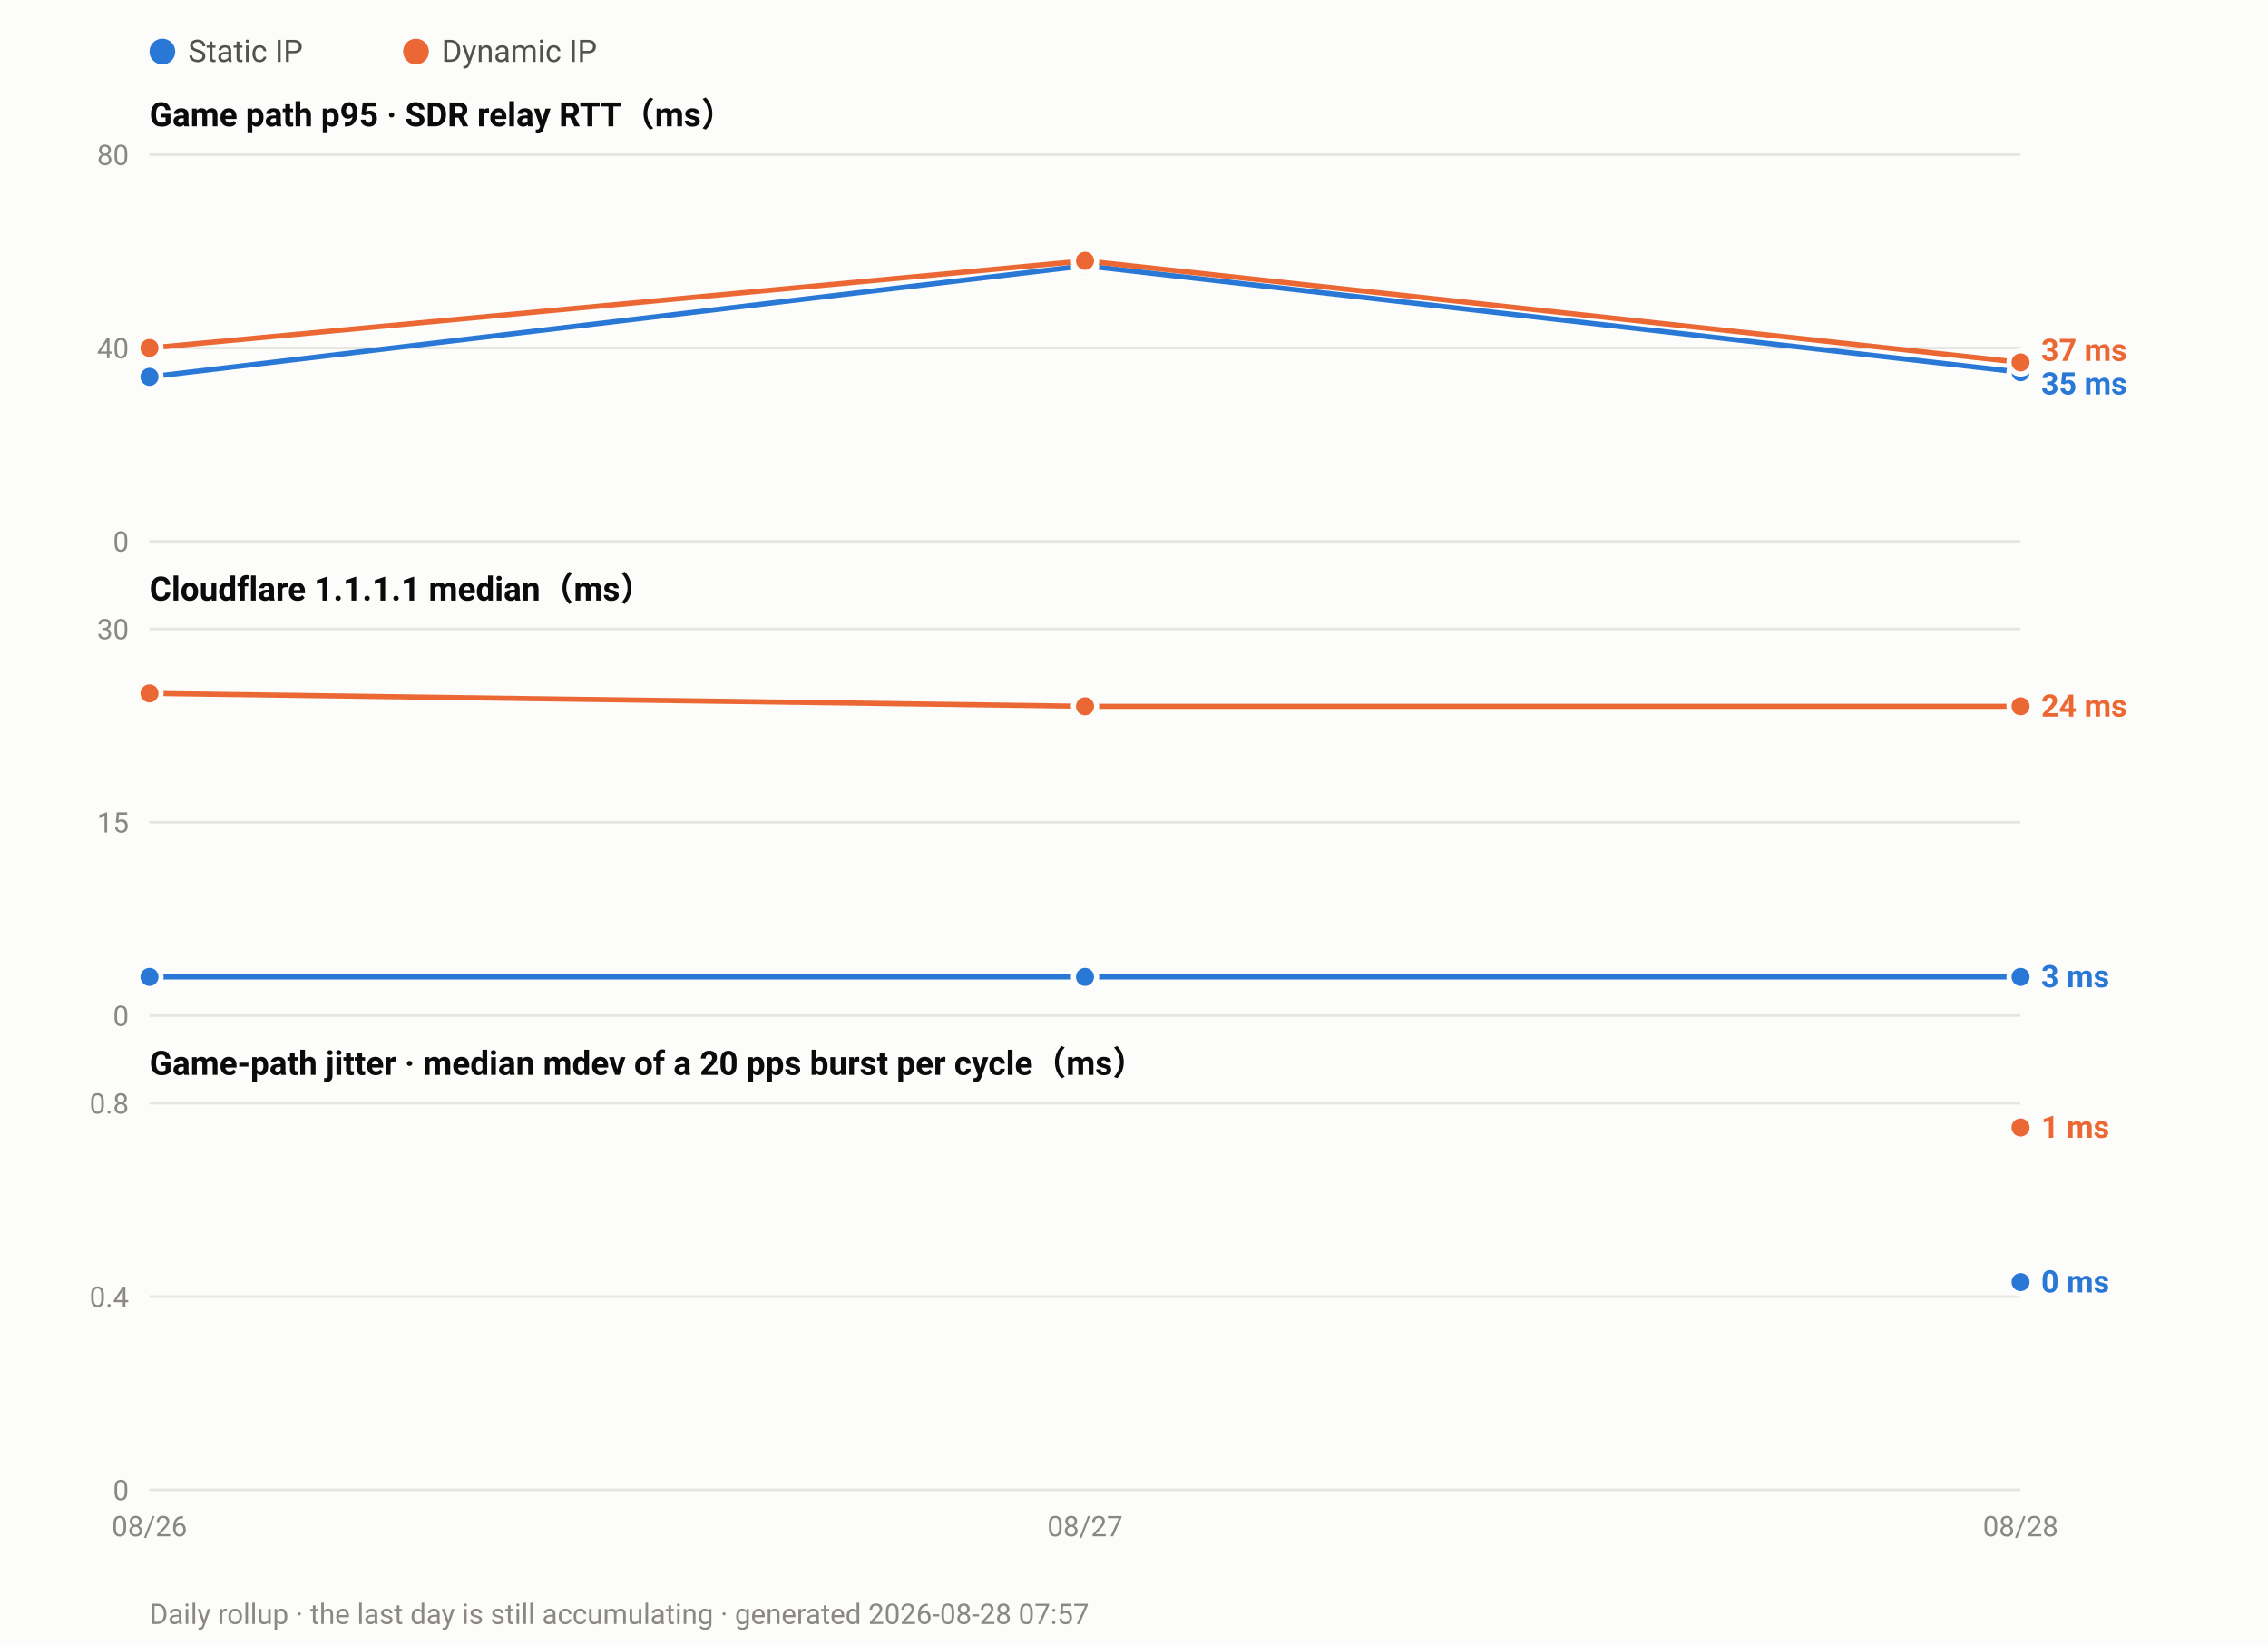
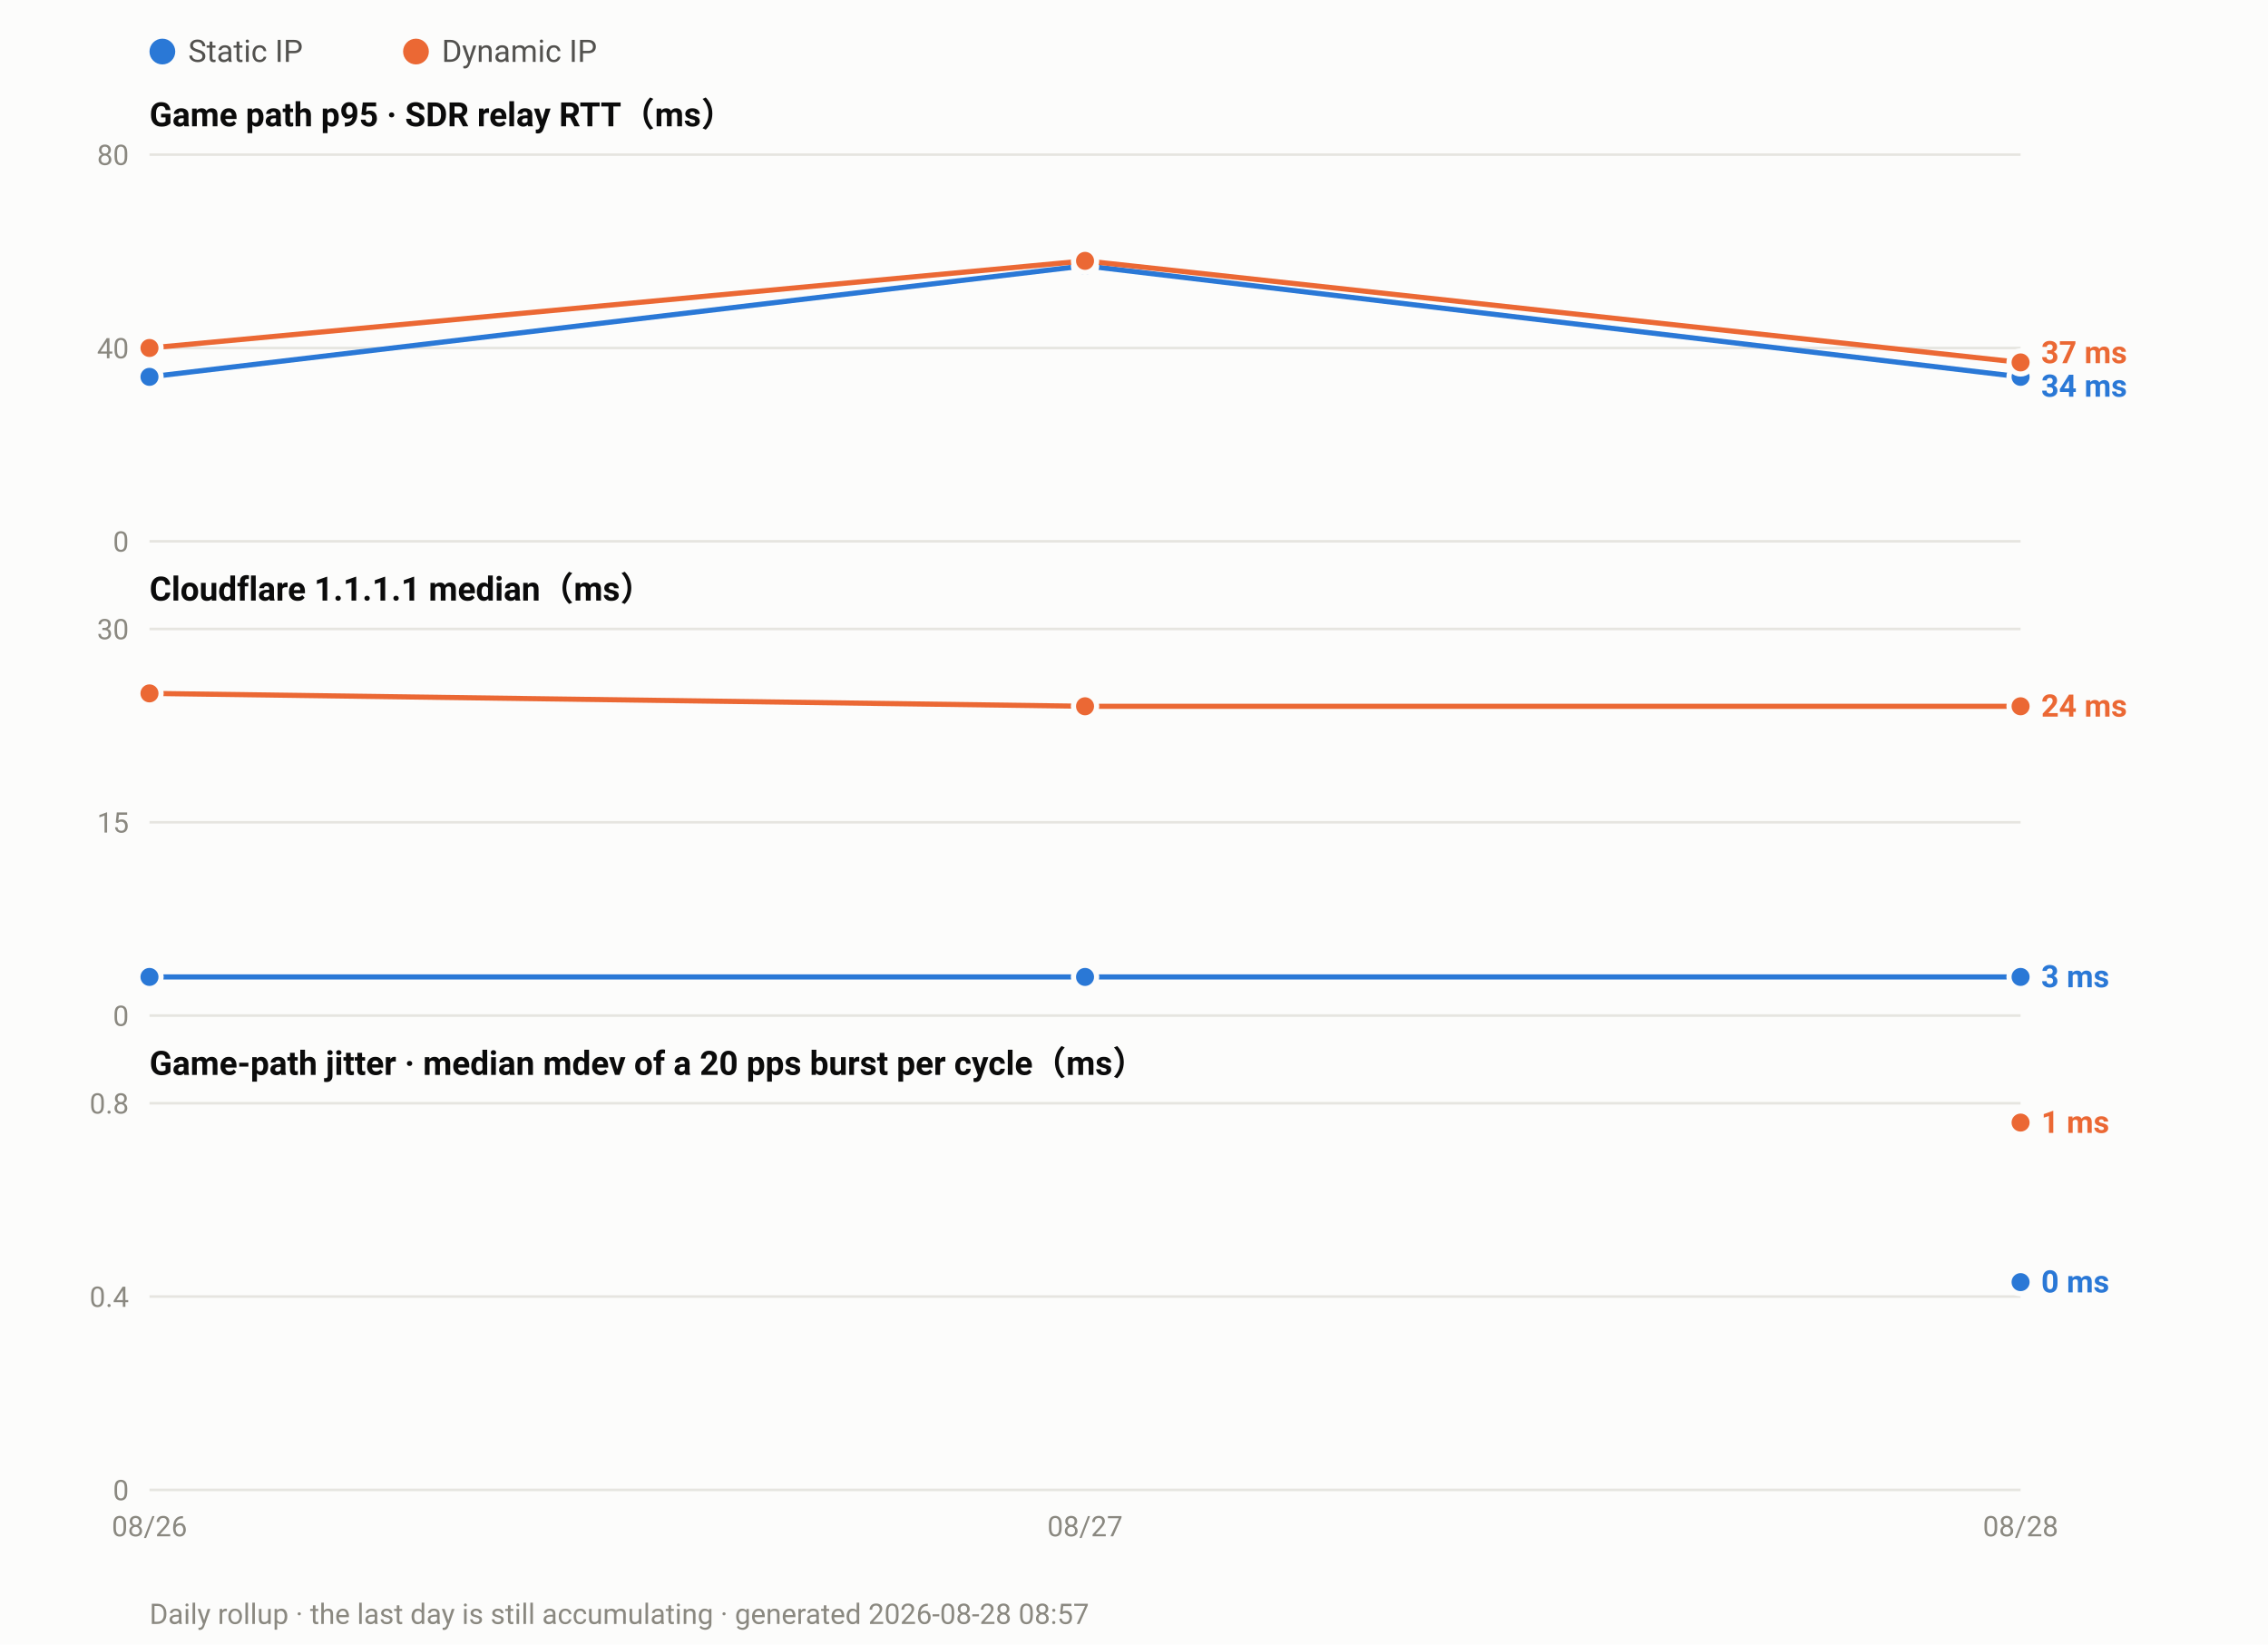
<svg xmlns="http://www.w3.org/2000/svg" width="880" height="638" viewBox="0 0 880 638" font-family="ui-sans-serif,-apple-system,Segoe UI,Roboto,Helvetica,Arial,sans-serif">
  <rect width="880" height="638" fill="#fcfcfb" />
  <circle cx="63.0" cy="20" r="5" fill="#2a78d6" />
  <text x="73.0" y="24" font-size="12" fill="#52514e">Static IP</text>
  <circle cx="161.4" cy="20" r="5" fill="#eb6834" />
  <text x="171.4" y="24" font-size="12" fill="#52514e">Dynamic IP</text>
  <text x="58" y="49.0" font-size="13" font-weight="600" fill="#0b0b0b">Game path p95 · SDR relay RTT（ms）</text>
  <line x1="58" y1="210.0" x2="784.0" y2="210.0" stroke="#e6e5e0" stroke-width="1" />
  <text x="50" y="214.0" font-size="11" text-anchor="end" fill="#8a8880">0</text>
  <line x1="58" y1="135.0" x2="784.0" y2="135.0" stroke="#e6e5e0" stroke-width="1" />
  <text x="50" y="139.0" font-size="11" text-anchor="end" fill="#8a8880">40</text>
  <line x1="58" y1="60.0" x2="784.0" y2="60.0" stroke="#e6e5e0" stroke-width="1" />
  <text x="50" y="64.0" font-size="11" text-anchor="end" fill="#8a8880">80</text>
-   <polyline fill="none" stroke="#2a78d6" stroke-width="2" stroke-linejoin="round" points="58.0,146.2 421.0,103.1 784.0,144.4" />
+   <polyline fill="none" stroke="#2a78d6" stroke-width="2" stroke-linejoin="round" points="58.0,146.2 421.0,103.1 784.0,146.2" />
  <circle cx="58.0" cy="146.2" r="4.5" fill="#2a78d6" stroke="#fcfcfb" stroke-width="2" />
  <circle cx="421.0" cy="103.1" r="4.5" fill="#2a78d6" stroke="#fcfcfb" stroke-width="2" />
-   <circle cx="784.0" cy="144.4" r="4.5" fill="#2a78d6" stroke="#fcfcfb" stroke-width="2" />
+   <circle cx="784.0" cy="146.2" r="4.5" fill="#2a78d6" stroke="#fcfcfb" stroke-width="2" />
  <polyline fill="none" stroke="#eb6834" stroke-width="2" stroke-linejoin="round" points="58.0,135.0 421.0,101.2 784.0,140.6" />
  <circle cx="58.0" cy="135.0" r="4.5" fill="#eb6834" stroke="#fcfcfb" stroke-width="2" />
  <circle cx="421.0" cy="101.2" r="4.5" fill="#eb6834" stroke="#fcfcfb" stroke-width="2" />
  <circle cx="784.0" cy="140.6" r="4.5" fill="#eb6834" stroke="#fcfcfb" stroke-width="2" />
-   <text x="792.0" y="140.0" font-size="12" font-weight="600" fill="#eb6834">37 ms</text>
-   <text x="792.0" y="153.0" font-size="12" font-weight="600" fill="#2a78d6">35 ms</text>
+   <text x="792.0" y="140.9" font-size="12" font-weight="600" fill="#eb6834">37 ms</text>
+   <text x="792.0" y="153.9" font-size="12" font-weight="600" fill="#2a78d6">34 ms</text>
  <text x="58" y="233.0" font-size="13" font-weight="600" fill="#0b0b0b">Cloudflare 1.1.1.1 median（ms）</text>
  <line x1="58" y1="394.0" x2="784.0" y2="394.0" stroke="#e6e5e0" stroke-width="1" />
  <text x="50" y="398.0" font-size="11" text-anchor="end" fill="#8a8880">0</text>
  <line x1="58" y1="319.0" x2="784.0" y2="319.0" stroke="#e6e5e0" stroke-width="1" />
  <text x="50" y="323.0" font-size="11" text-anchor="end" fill="#8a8880">15</text>
  <line x1="58" y1="244.0" x2="784.0" y2="244.0" stroke="#e6e5e0" stroke-width="1" />
  <text x="50" y="248.0" font-size="11" text-anchor="end" fill="#8a8880">30</text>
  <polyline fill="none" stroke="#2a78d6" stroke-width="2" stroke-linejoin="round" points="58.0,379.0 421.0,379.0 784.0,379.0" />
  <circle cx="58.0" cy="379.0" r="4.5" fill="#2a78d6" stroke="#fcfcfb" stroke-width="2" />
  <circle cx="421.0" cy="379.0" r="4.5" fill="#2a78d6" stroke="#fcfcfb" stroke-width="2" />
  <circle cx="784.0" cy="379.0" r="4.5" fill="#2a78d6" stroke="#fcfcfb" stroke-width="2" />
  <polyline fill="none" stroke="#eb6834" stroke-width="2" stroke-linejoin="round" points="58.0,269.0 421.0,274.0 784.0,274.0" />
  <circle cx="58.0" cy="269.0" r="4.5" fill="#eb6834" stroke="#fcfcfb" stroke-width="2" />
  <circle cx="421.0" cy="274.0" r="4.5" fill="#eb6834" stroke="#fcfcfb" stroke-width="2" />
  <circle cx="784.0" cy="274.0" r="4.5" fill="#eb6834" stroke="#fcfcfb" stroke-width="2" />
  <text x="792.0" y="278.0" font-size="12" font-weight="600" fill="#eb6834">24 ms</text>
  <text x="792.0" y="383.0" font-size="12" font-weight="600" fill="#2a78d6">3 ms</text>
  <text x="58" y="417.0" font-size="13" font-weight="600" fill="#0b0b0b">Game-path jitter · median mdev of a 20 pps burst per cycle（ms）</text>
  <line x1="58" y1="578.0" x2="784.0" y2="578.0" stroke="#e6e5e0" stroke-width="1" />
  <text x="50" y="582.0" font-size="11" text-anchor="end" fill="#8a8880">0</text>
  <line x1="58" y1="503.0" x2="784.0" y2="503.0" stroke="#e6e5e0" stroke-width="1" />
  <text x="50" y="507.0" font-size="11" text-anchor="end" fill="#8a8880">0.4</text>
  <line x1="58" y1="428.0" x2="784.0" y2="428.0" stroke="#e6e5e0" stroke-width="1" />
  <text x="50" y="432.0" font-size="11" text-anchor="end" fill="#8a8880">0.8</text>
  <circle cx="784.0" cy="497.4" r="4.5" fill="#2a78d6" stroke="#fcfcfb" stroke-width="2" />
-   <circle cx="784.0" cy="437.4" r="4.5" fill="#eb6834" stroke="#fcfcfb" stroke-width="2" />
-   <text x="792.0" y="441.4" font-size="12" font-weight="600" fill="#eb6834">1 ms</text>
+   <circle cx="784.0" cy="435.5" r="4.5" fill="#eb6834" stroke="#fcfcfb" stroke-width="2" />
+   <text x="792.0" y="439.5" font-size="12" font-weight="600" fill="#eb6834">1 ms</text>
  <text x="792.0" y="501.4" font-size="12" font-weight="600" fill="#2a78d6">0 ms</text>
  <text x="58.0" y="596.0" font-size="11" text-anchor="middle" fill="#8a8880">08/26</text>
  <text x="421.0" y="596.0" font-size="11" text-anchor="middle" fill="#8a8880">08/27</text>
  <text x="784.0" y="596.0" font-size="11" text-anchor="middle" fill="#8a8880">08/28</text>
-   <text x="58" y="630" font-size="11" fill="#8a8880">Daily rollup · the last day is still accumulating · generated 2026-08-28 07:57</text>
+   <text x="58" y="630" font-size="11" fill="#8a8880">Daily rollup · the last day is still accumulating · generated 2026-08-28 08:57</text>
</svg>
